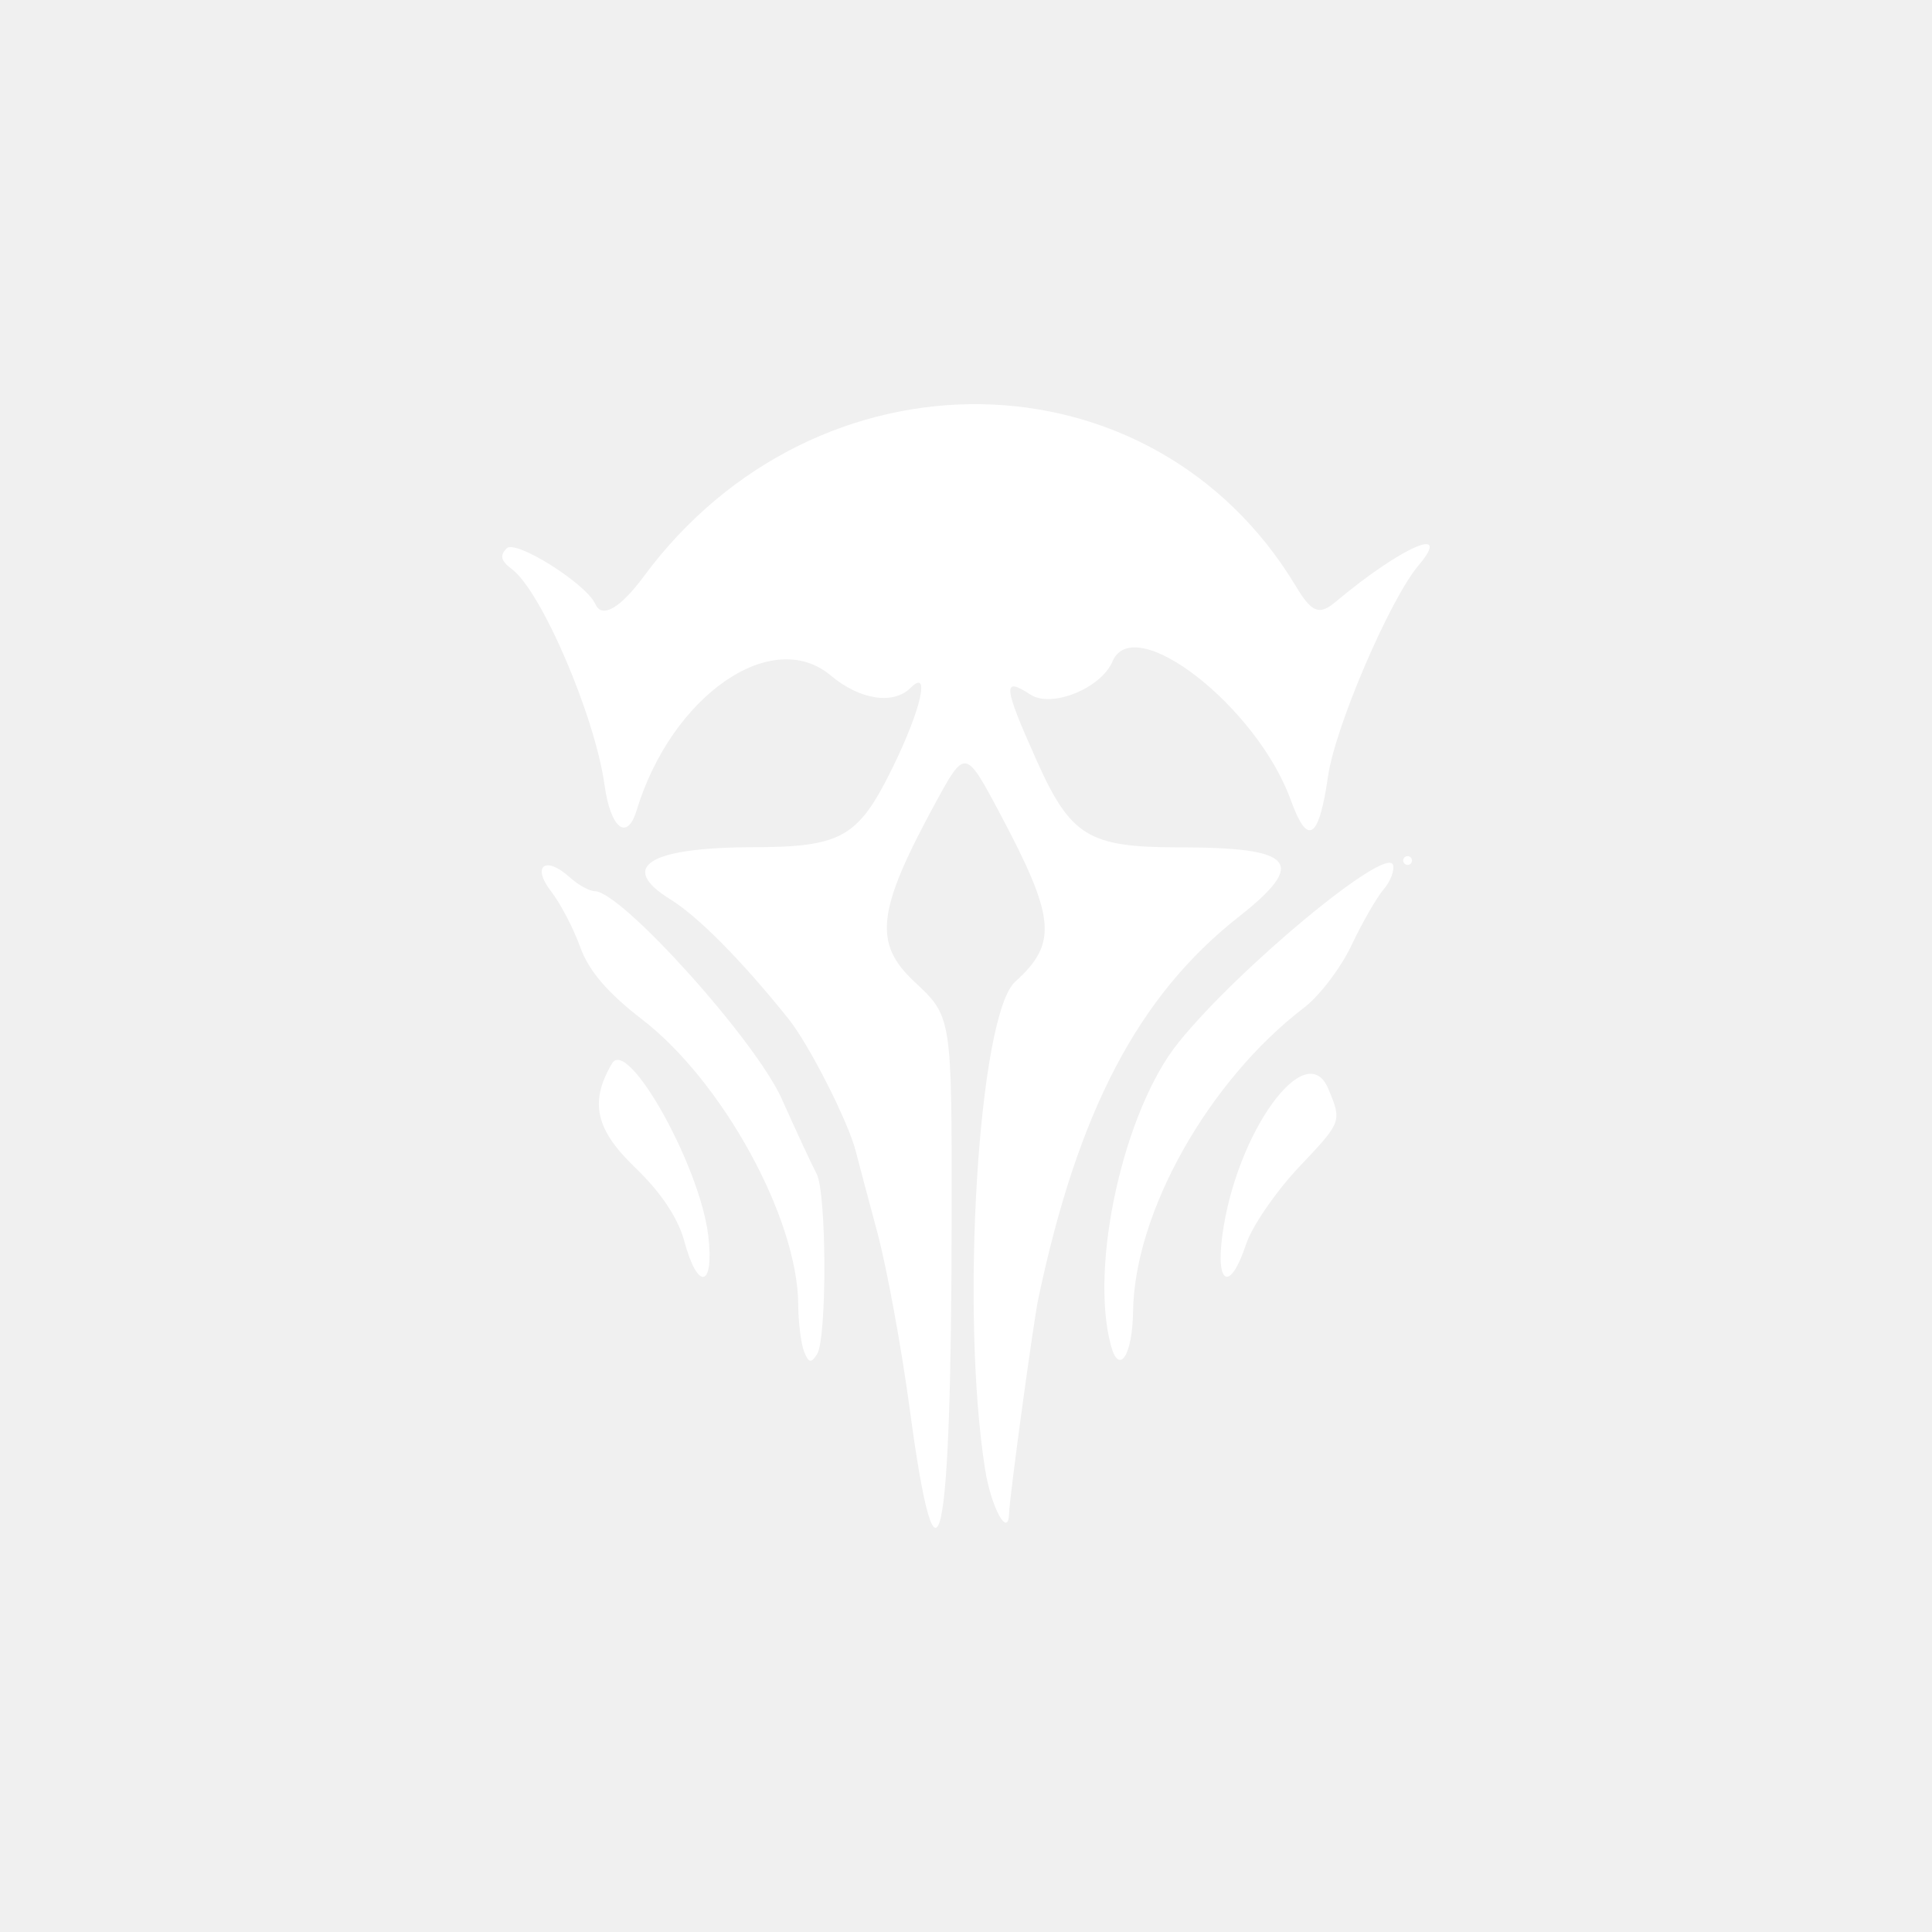
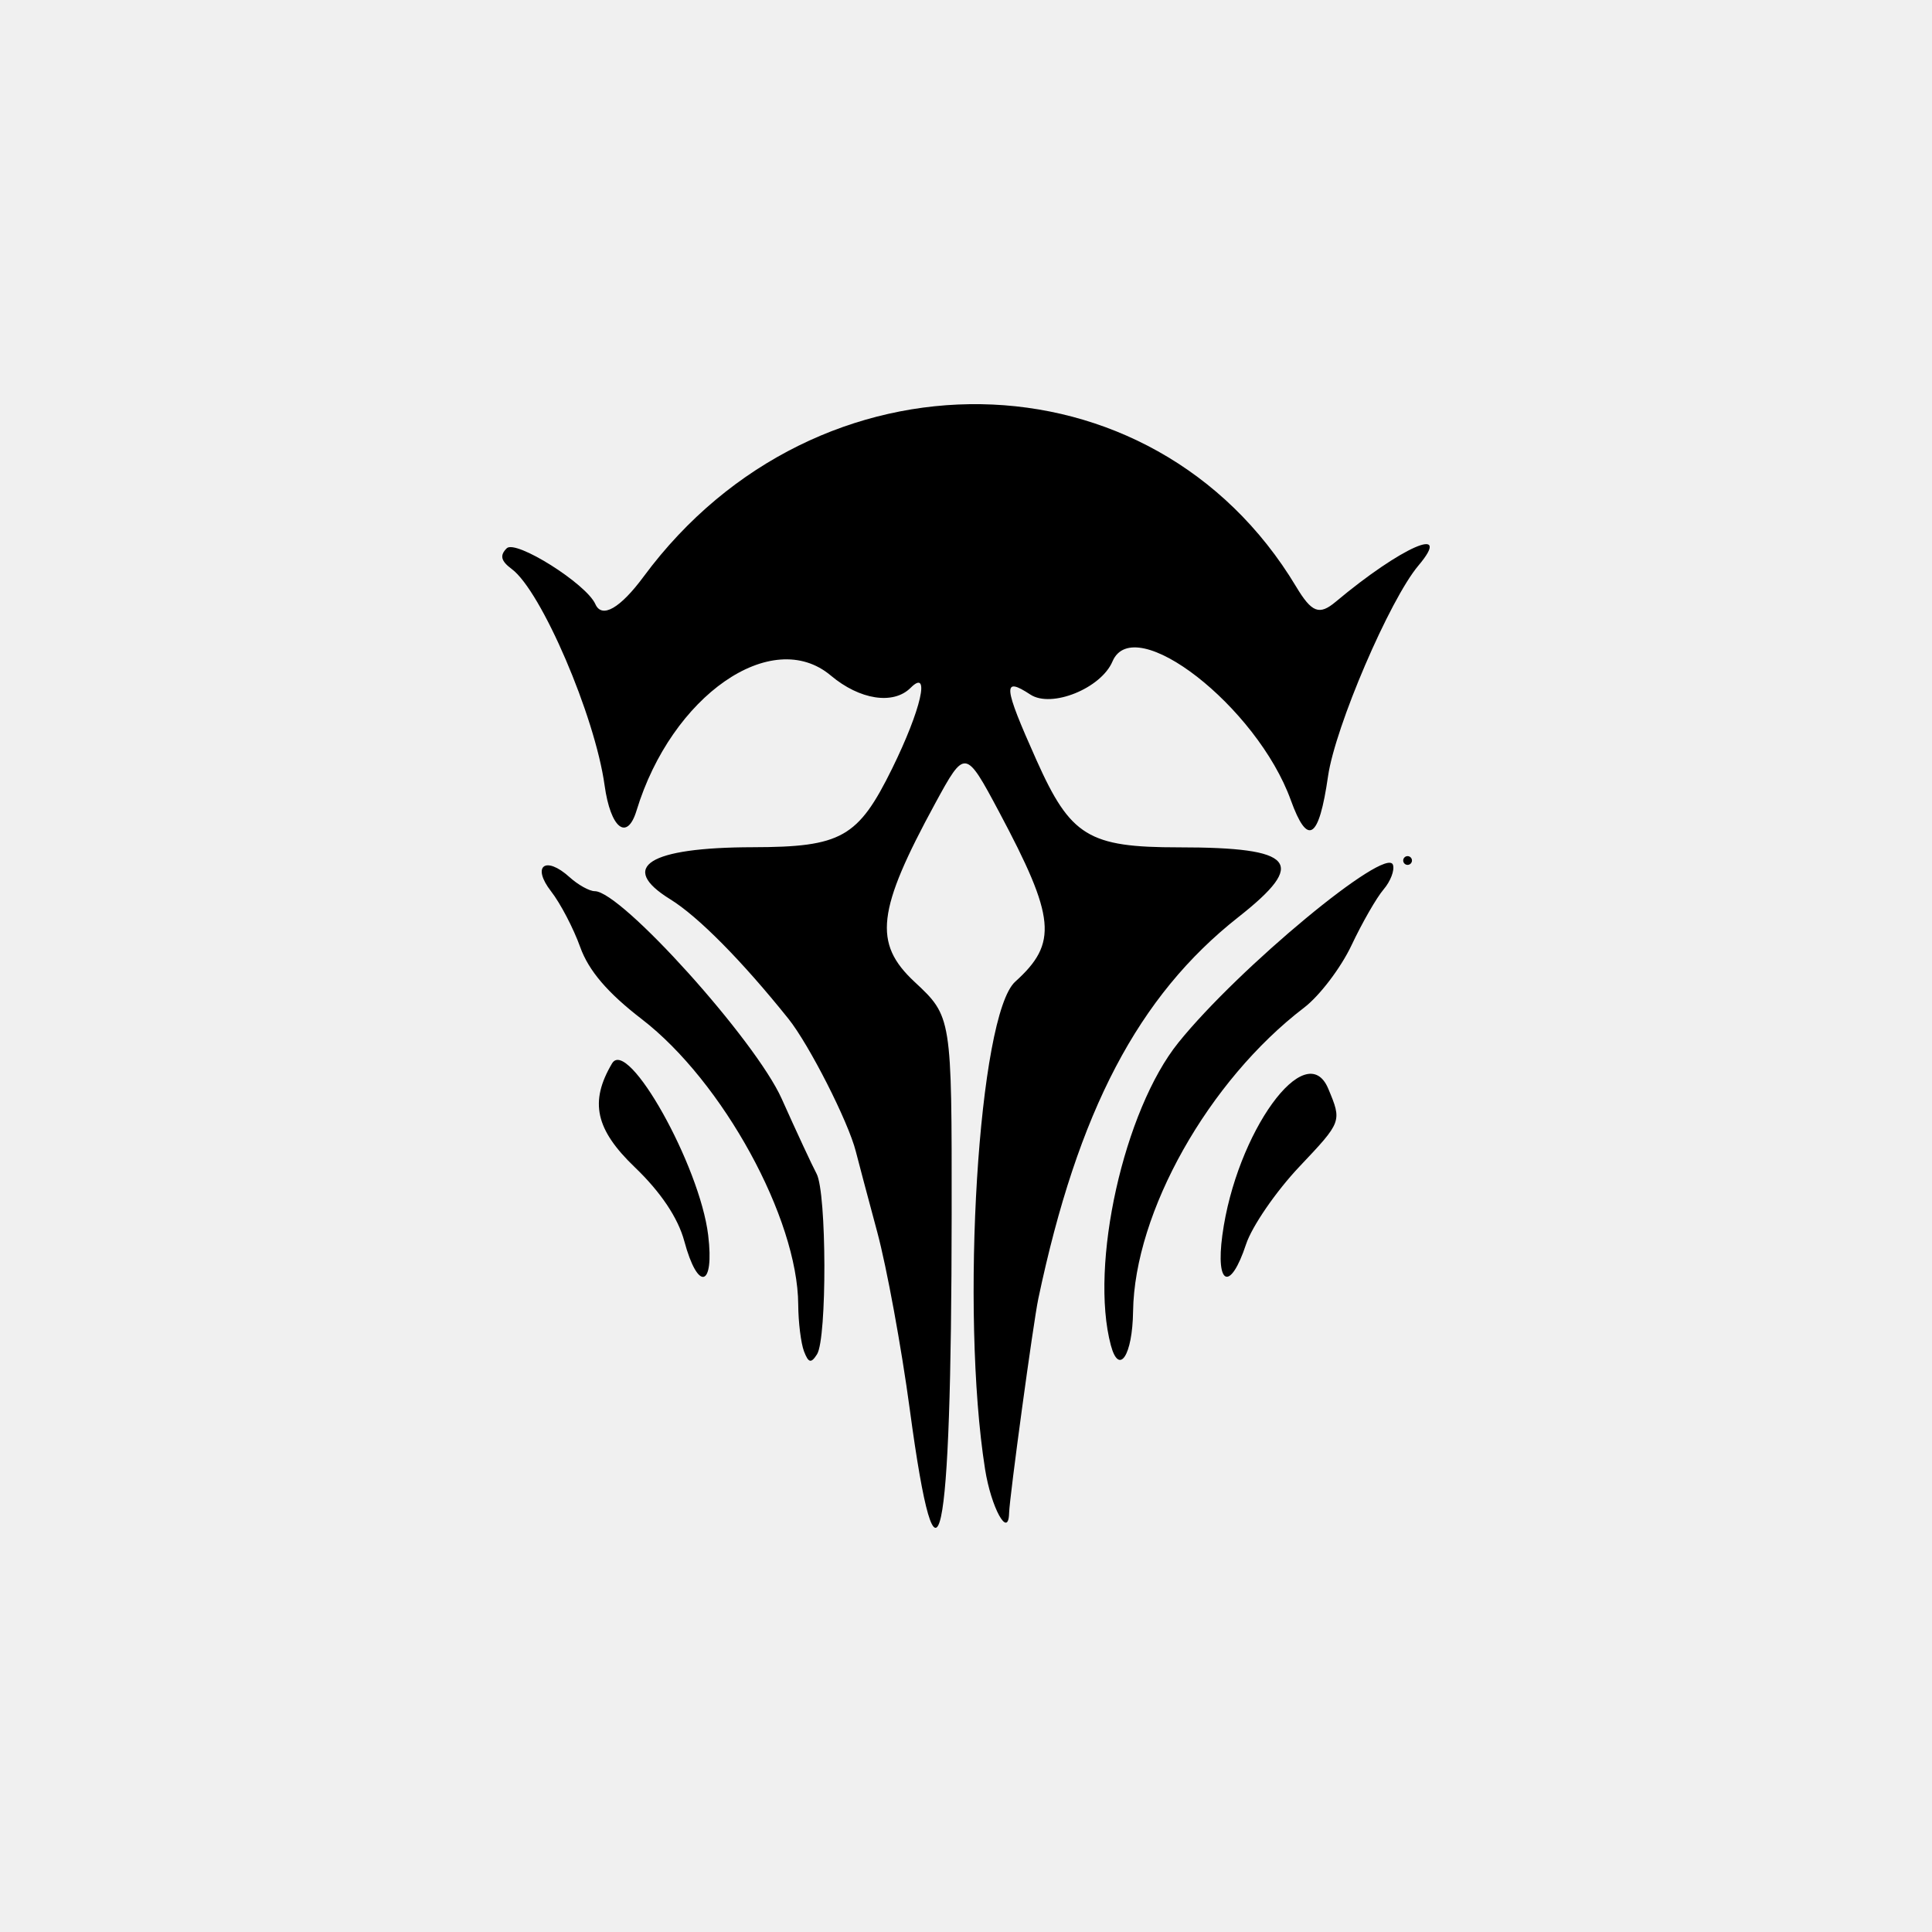
- <svg xmlns="http://www.w3.org/2000/svg" width="500" height="500" viewBox="0 0 500 500" fill="none" version="1.1" id="svg8" xml:space="preserve">
-   <path style="fill:#ffffff;fill-opacity:1;stroke-width:7.089" d="m 235.451,364.754 c -2.162,-16.064 -5.956,-36.734 -8.431,-45.935 -2.475,-9.2 -4.966,-18.576 -5.536,-20.834 -1.939,-7.682 -12.073,-27.629 -17.443,-34.332 -12.004,-14.984 -23.337,-26.443 -30.579,-30.919 -13.561,-8.381 -5.568,-13.422 21.364,-13.474 22.946,-0.043 27.264,-2.484 36.068,-20.382 7.504,-15.254 9.977,-26.077 4.769,-20.869 -4.455,4.455 -13.169,3.115 -20.643,-3.174 -15.265,-12.845 -41.232,5.199 -50.285,34.943 -2.439,8.015 -6.719,4.628 -8.268,-6.544 -2.489,-17.944 -16.372,-50.286 -24.025,-55.97 -2.809,-2.086 -3.158,-3.516 -1.308,-5.365 2.327,-2.327 20.603,9.182 22.943,14.447 1.693,3.809 6.405,1.113 12.53,-7.17 44.77,-60.544 131.726,-59.187 168.823,2.633 4.048,6.746 5.993,7.495 10.233,3.943 16.998,-14.242 30.525,-20.17 21.424,-9.388 -7.425,8.795 -21.543,41.703 -23.392,54.526 -2.363,16.385 -5.27,18.255 -9.631,6.194 -8.765,-24.24 -40.597,-49.009 -46.151,-35.911 -2.959,6.978 -15.789,12.16 -21.249,8.582 -7.284,-4.773 -7.059,-2.341 1.573,16.964 8.822,19.729 13.467,22.575 36.848,22.575 30.068,0 33.394,3.893 15.414,18.045 -25.91,20.394 -41.557,50.237 -51.788,98.777 -1.289,6.115 -7.449,51.33 -7.556,55.462 -0.175,6.766 -4.652,-1.4 -6.221,-11.346 -6.448,-40.888 -1.697,-117.608 7.814,-126.182 11.06,-9.97 10.438,-16.498 -4.186,-43.935 -8.704,-16.33 -8.834,-16.348 -16.502,-2.26 -15.13,27.798 -16.115,36.237 -5.396,46.231 9.661,9.008 9.661,9.008 9.624,60.264 -0.064,87.408 -3.627,103.976 -10.837,50.404 z m -27.372,-15.022 c -0.797,-2.078 -1.471,-7.523 -1.498,-12.099 -0.128,-22.333 -19.545,-57.762 -40.489,-73.878 -8.839,-6.801 -13.747,-12.544 -15.931,-18.638 -1.736,-4.845 -5.126,-11.336 -7.533,-14.425 -5.112,-6.561 -1.499,-9.358 4.765,-3.69 2.209,1.999 5.148,3.635 6.531,3.635 6.862,0 41.594,38.563 48.377,53.713 3.81,8.51 7.873,17.245 9.03,19.412 2.624,4.916 2.717,42.618 0.115,46.723 -1.53,2.414 -2.211,2.261 -3.368,-0.753 z m 79.412,-1.556 c -5.573,-20.811 3.359,-60.841 17.487,-78.366 15.607,-19.359 53.839,-51.031 55.518,-45.992 0.466,1.4 -0.63,4.272 -2.438,6.383 -1.807,2.111 -5.536,8.605 -8.286,14.431 -2.75,5.826 -8.266,13.086 -12.258,16.134 -24.737,18.886 -43.921,52.955 -44.275,78.629 -0.157,11.385 -3.629,16.69 -5.748,8.78 z M 177.096,321.208 c -1.617,-6.005 -6.09,-12.69 -12.783,-19.103 -10.22,-9.792 -11.797,-16.953 -5.921,-26.882 4.066,-6.87 22.714,26.437 24.886,44.448 1.635,13.561 -2.657,14.628 -6.182,1.537 z m 139.246,-1.537 c 3.565,-26.551 21.69,-51.609 27.416,-37.904 3.552,8.501 3.552,8.501 -7.472,20.156 -6.063,6.411 -12.276,15.451 -13.807,20.089 -4.049,12.269 -7.903,10.799 -6.138,-2.341 z m 46.806,-96.973 c 0,-0.624 0.51,-1.134 1.134,-1.134 0.624,0 1.134,0.51 1.134,1.134 0,0.624 -0.51,1.134 -1.134,1.134 -0.624,0 -1.134,-0.51 -1.134,-1.134 z" id="path8" />
+ <svg xmlns="http://www.w3.org/2000/svg" version="1.1" width="500" height="500" viewBox="0 0 500 500" fill="currentColor" class="size-9 fill-white">
+   <path d="m 235.451,364.754 c -2.162,-16.064 -5.956,-36.734 -8.431,-45.935 -2.475,-9.2 -4.966,-18.576 -5.536,-20.834 -1.939,-7.682 -12.073,-27.629 -17.443,-34.332 -12.004,-14.984 -23.337,-26.443 -30.579,-30.919 -13.561,-8.381 -5.568,-13.422 21.364,-13.474 22.946,-0.043 27.264,-2.484 36.068,-20.382 7.504,-15.254 9.977,-26.077 4.769,-20.869 -4.455,4.455 -13.169,3.115 -20.643,-3.174 -15.265,-12.845 -41.232,5.199 -50.285,34.943 -2.439,8.015 -6.719,4.628 -8.268,-6.544 -2.489,-17.944 -16.372,-50.286 -24.025,-55.97 -2.809,-2.086 -3.158,-3.516 -1.308,-5.365 2.327,-2.327 20.603,9.182 22.943,14.447 1.693,3.809 6.405,1.113 12.53,-7.17 44.77,-60.544 131.726,-59.187 168.823,2.633 4.048,6.746 5.993,7.495 10.233,3.943 16.998,-14.242 30.525,-20.17 21.424,-9.388 -7.425,8.795 -21.543,41.703 -23.392,54.526 -2.363,16.385 -5.27,18.255 -9.631,6.194 -8.765,-24.24 -40.597,-49.009 -46.151,-35.911 -2.959,6.978 -15.789,12.16 -21.249,8.582 -7.284,-4.773 -7.059,-2.341 1.573,16.964 8.822,19.729 13.467,22.575 36.848,22.575 30.068,0 33.394,3.893 15.414,18.045 -25.91,20.394 -41.557,50.237 -51.788,98.777 -1.289,6.115 -7.449,51.33 -7.556,55.462 -0.175,6.766 -4.652,-1.4 -6.221,-11.346 -6.448,-40.888 -1.697,-117.608 7.814,-126.182 11.06,-9.97 10.438,-16.498 -4.186,-43.935 -8.704,-16.33 -8.834,-16.348 -16.502,-2.26 -15.13,27.798 -16.115,36.237 -5.396,46.231 9.661,9.008 9.661,9.008 9.624,60.264 -0.064,87.408 -3.627,103.976 -10.837,50.404 z m -27.372,-15.022 c -0.797,-2.078 -1.471,-7.523 -1.498,-12.099 -0.128,-22.333 -19.545,-57.762 -40.489,-73.878 -8.839,-6.801 -13.747,-12.544 -15.931,-18.638 -1.736,-4.845 -5.126,-11.336 -7.533,-14.425 -5.112,-6.561 -1.499,-9.358 4.765,-3.69 2.209,1.999 5.148,3.635 6.531,3.635 6.862,0 41.594,38.563 48.377,53.713 3.81,8.51 7.873,17.245 9.03,19.412 2.624,4.916 2.717,42.618 0.115,46.723 -1.53,2.414 -2.211,2.261 -3.368,-0.753 z m 79.412,-1.556 c -5.573,-20.811 3.359,-60.841 17.487,-78.366 15.607,-19.359 53.839,-51.031 55.518,-45.992 0.466,1.4 -0.63,4.272 -2.438,6.383 -1.807,2.111 -5.536,8.605 -8.286,14.431 -2.75,5.826 -8.266,13.086 -12.258,16.134 -24.737,18.886 -43.921,52.955 -44.275,78.629 -0.157,11.385 -3.629,16.69 -5.748,8.78 z M 177.096,321.208 c -1.617,-6.005 -6.09,-12.69 -12.783,-19.103 -10.22,-9.792 -11.797,-16.953 -5.921,-26.882 4.066,-6.87 22.714,26.437 24.886,44.448 1.635,13.561 -2.657,14.628 -6.182,1.537 z m 139.246,-1.537 c 3.565,-26.551 21.69,-51.609 27.416,-37.904 3.552,8.501 3.552,8.501 -7.472,20.156 -6.063,6.411 -12.276,15.451 -13.807,20.089 -4.049,12.269 -7.903,10.799 -6.138,-2.341 z m 46.806,-96.973 c 0,-0.624 0.51,-1.134 1.134,-1.134 0.624,0 1.134,0.51 1.134,1.134 0,0.624 -0.51,1.134 -1.134,1.134 -0.624,0 -1.134,-0.51 -1.134,-1.134 z" />
</svg>
